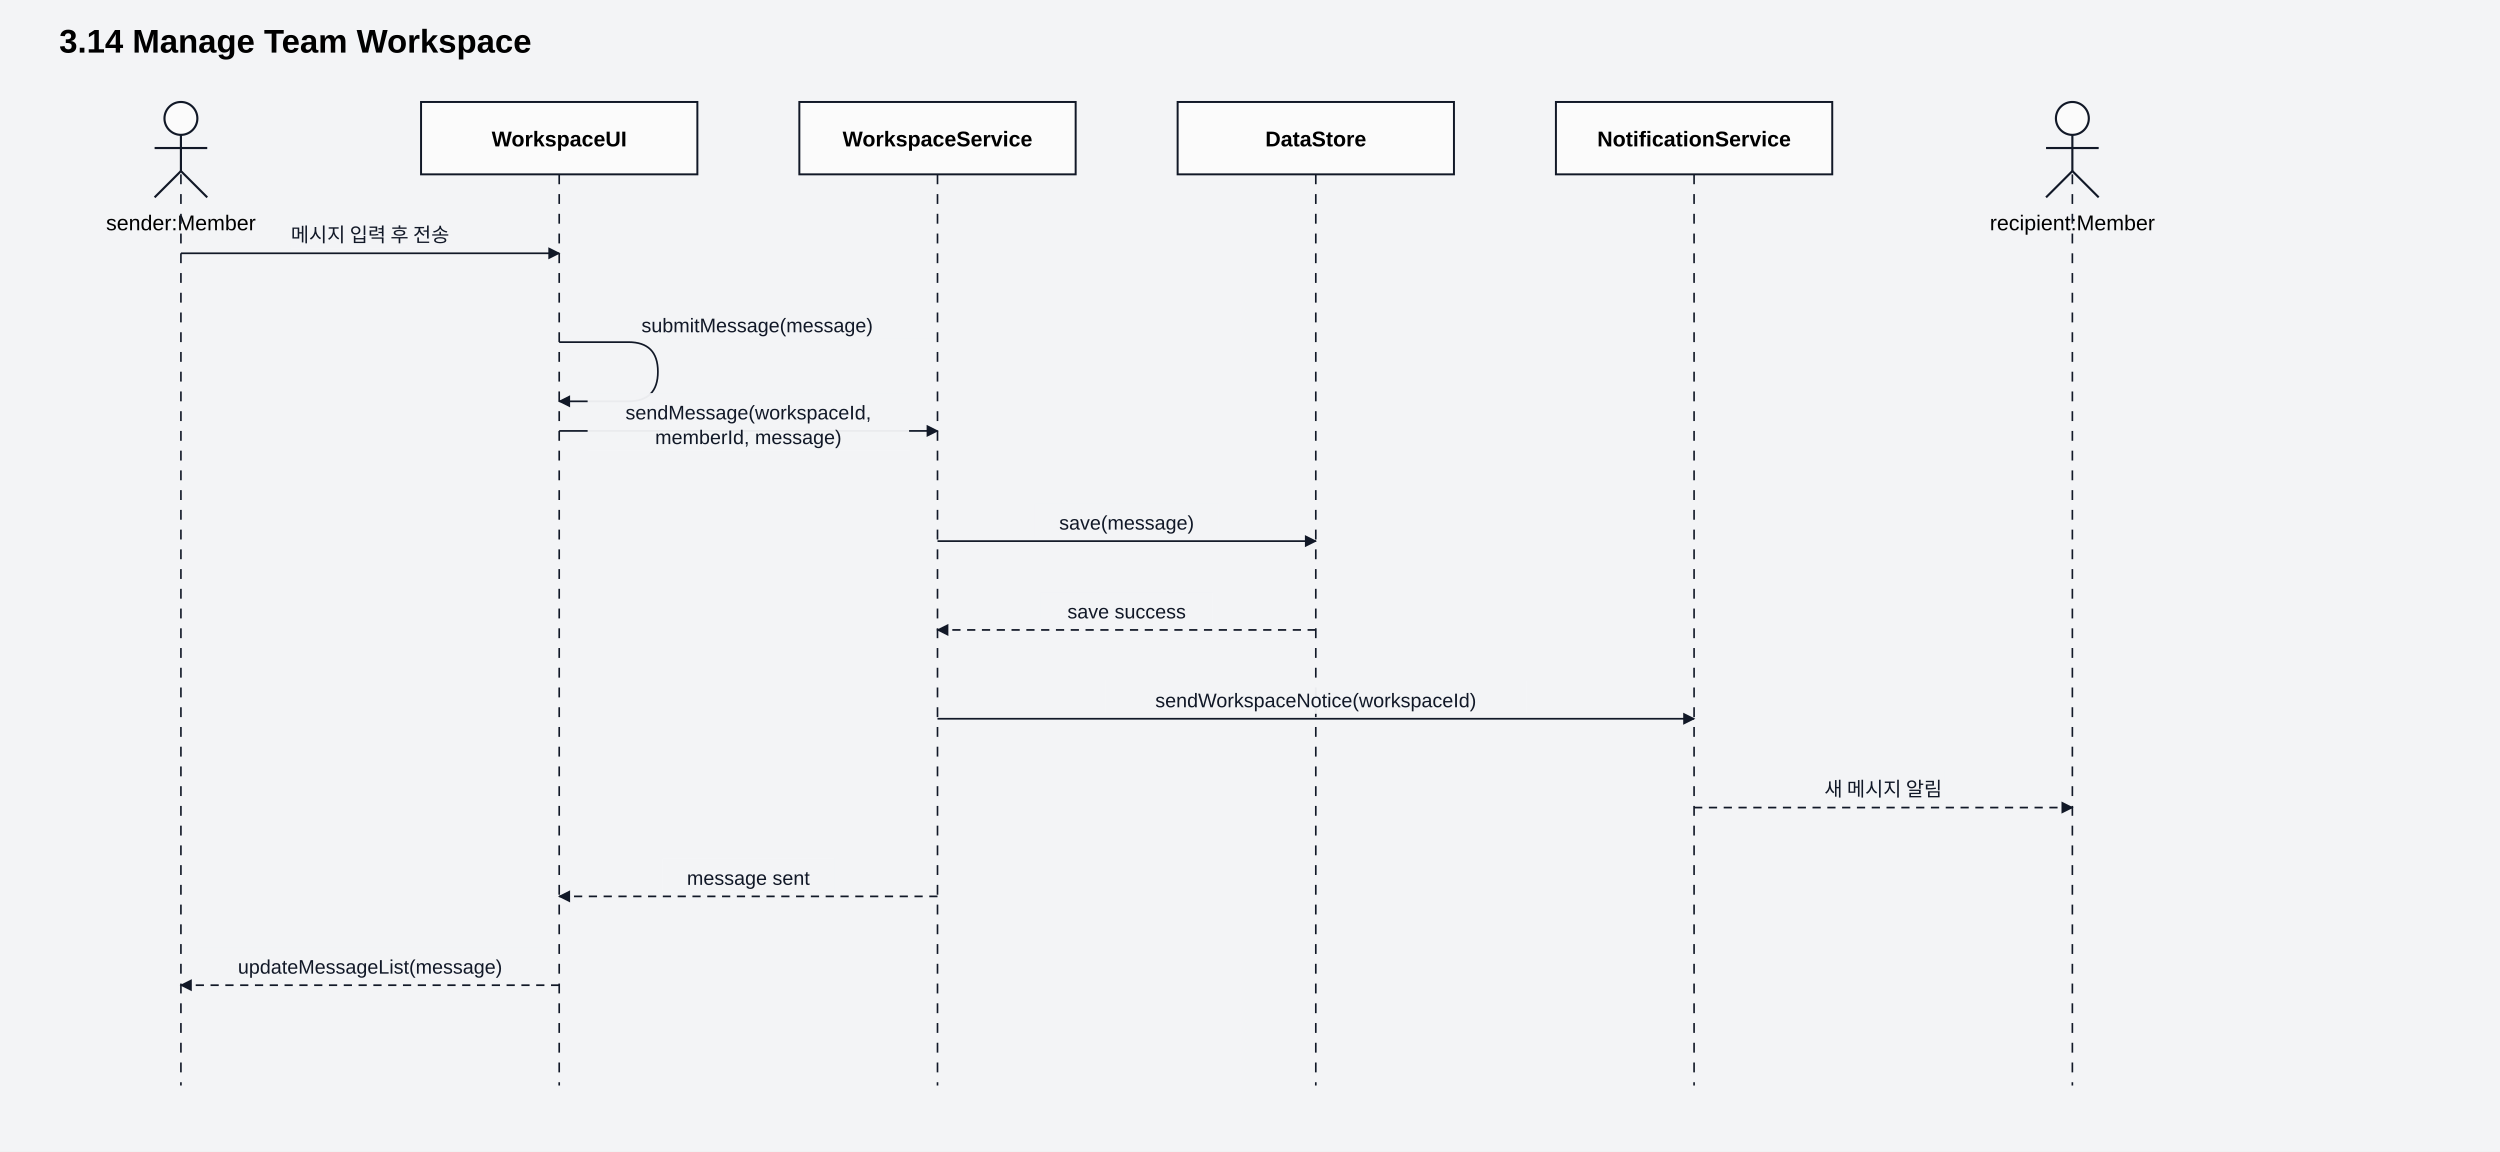
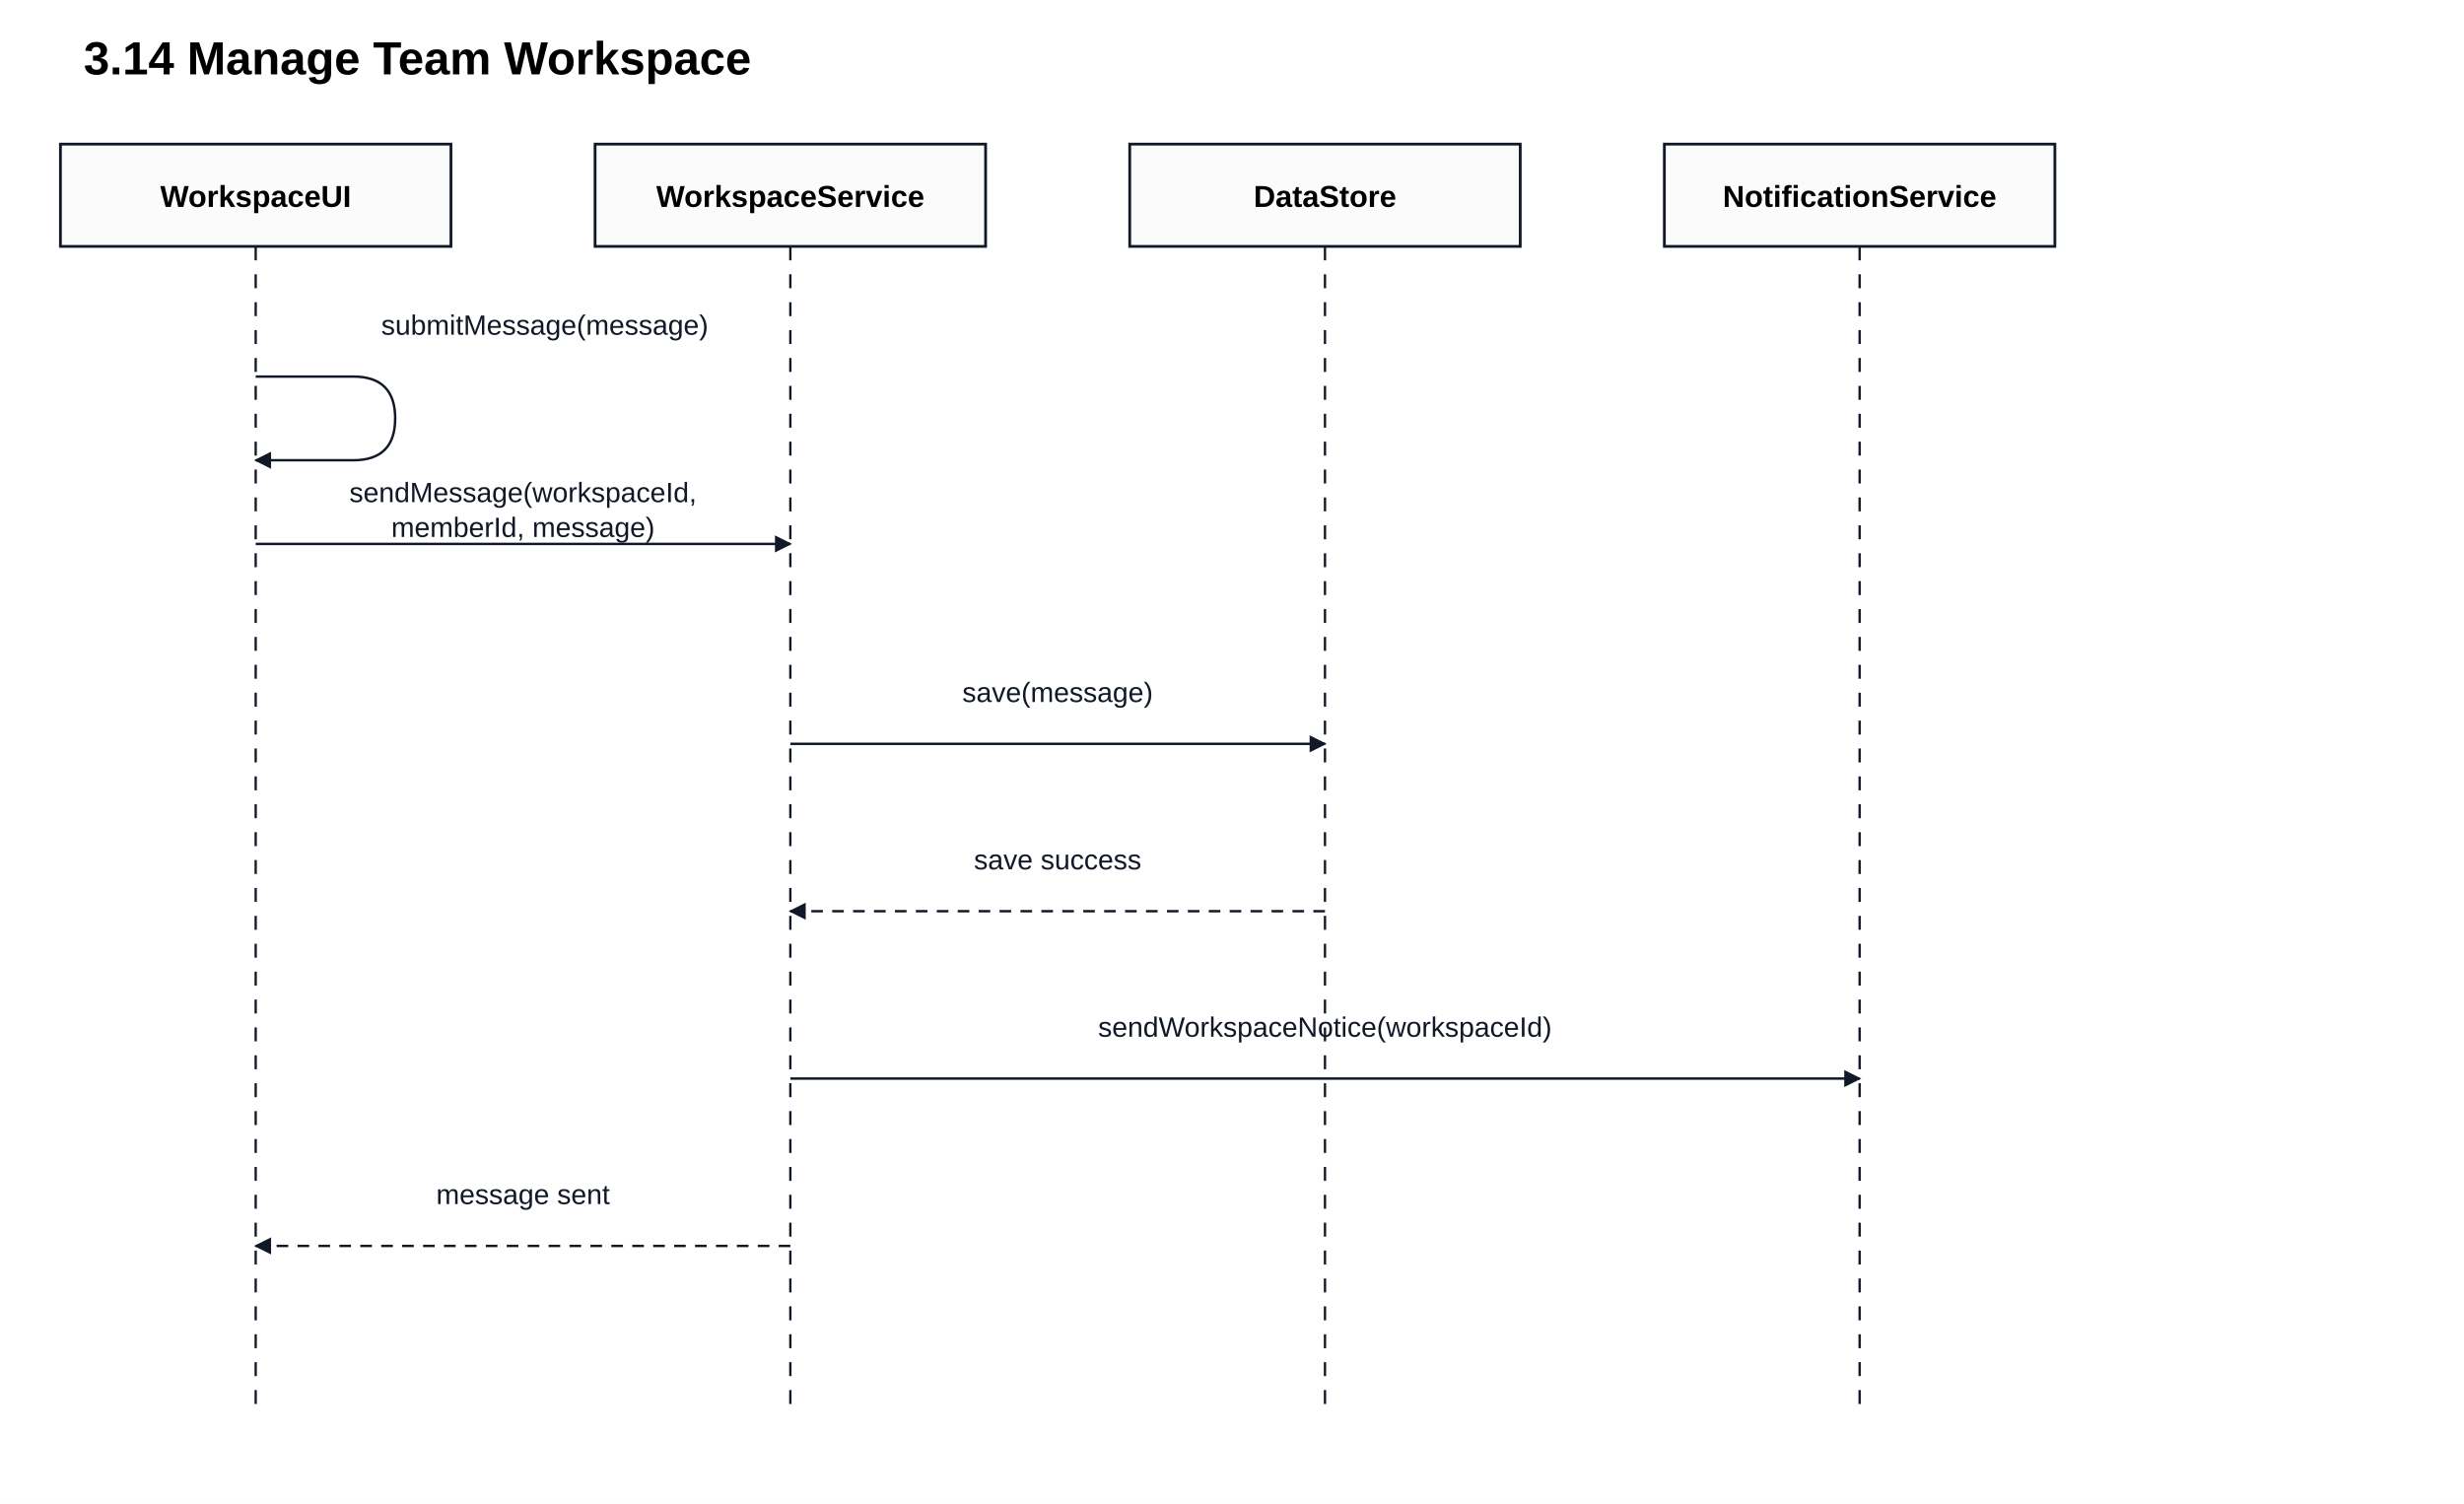
- <svg xmlns="http://www.w3.org/2000/svg" width="1520" height="700" viewBox="0 0 1520 700">
+ <svg xmlns="http://www.w3.org/2000/svg" width="1060" height="647" viewBox="0 0 1060 647">
  <defs>
    <marker id="arrow" viewBox="0 0 10 10" refX="9" refY="5" markerWidth="7" markerHeight="7" orient="auto">
      <path d="M0 0 L10 5 L0 10 z" fill="#111827" />
    </marker>
    <marker id="hollowArrow" viewBox="0 0 10 10" refX="9" refY="5" markerWidth="7" markerHeight="7" orient="auto">
      <path d="M0 0 L10 5 L0 10 z" fill="#fbfbfb" stroke="#111827" />
    </marker>
    <marker id="diamond" viewBox="0 0 16 10" refX="1" refY="5" markerWidth="11" markerHeight="9" orient="auto">
      <path d="M1 5 L8 1 L15 5 L8 9 z" fill="#111827" stroke="#111827" />
    </marker>
  </defs>
-   <rect width="100%" height="100%" fill="#f3f4f6" />
+   <rect width="100%" height="100%" fill="#ffffff" />
  <text x="36" y="32" font-family="Arial, sans-serif" font-size="20" font-weight="700">3.14 Manage Team Workspace</text>
-   <circle cx="110" cy="72" r="10" fill="#fbfbfb" stroke="#111827" stroke-width="1.3" />
-   <line x1="110" y1="82" x2="110" y2="104" stroke="#111827" stroke-width="1.3" />
-   <line x1="94" y1="90" x2="126" y2="90" stroke="#111827" stroke-width="1.3" />
-   <line x1="110" y1="104" x2="94" y2="120" stroke="#111827" stroke-width="1.3" />
-   <line x1="110" y1="104" x2="126" y2="120" stroke="#111827" stroke-width="1.3" />
-   <text x="110" y="140" text-anchor="middle" font-family="Arial, sans-serif" font-size="13">sender:Member</text>
-   <line x1="110" y1="106" x2="110" y2="660" stroke="#111827" stroke-width="1" stroke-dasharray="6 6" />
+   <rect x="26" y="62" width="168" height="44" fill="#fbfbfb" stroke="#111827" stroke-width="1.2" />
+   <text x="110" y="89" text-anchor="middle" font-family="Arial, sans-serif" font-size="13" font-weight="700">WorkspaceUI</text>
+   <line x1="110" y1="106" x2="110" y2="607" stroke="#111827" stroke-width="1" stroke-dasharray="6 6" />
  <rect x="256" y="62" width="168" height="44" fill="#fbfbfb" stroke="#111827" stroke-width="1.2" />
-   <text x="340" y="89" text-anchor="middle" font-family="Arial, sans-serif" font-size="13" font-weight="700">WorkspaceUI</text>
-   <line x1="340" y1="106" x2="340" y2="660" stroke="#111827" stroke-width="1" stroke-dasharray="6 6" />
+   <text x="340" y="89" text-anchor="middle" font-family="Arial, sans-serif" font-size="13" font-weight="700">WorkspaceService</text>
+   <line x1="340" y1="106" x2="340" y2="607" stroke="#111827" stroke-width="1" stroke-dasharray="6 6" />
  <rect x="486" y="62" width="168" height="44" fill="#fbfbfb" stroke="#111827" stroke-width="1.2" />
-   <text x="570" y="89" text-anchor="middle" font-family="Arial, sans-serif" font-size="13" font-weight="700">WorkspaceService</text>
-   <line x1="570" y1="106" x2="570" y2="660" stroke="#111827" stroke-width="1" stroke-dasharray="6 6" />
+   <text x="570" y="89" text-anchor="middle" font-family="Arial, sans-serif" font-size="13" font-weight="700">DataStore</text>
+   <line x1="570" y1="106" x2="570" y2="607" stroke="#111827" stroke-width="1" stroke-dasharray="6 6" />
  <rect x="716" y="62" width="168" height="44" fill="#fbfbfb" stroke="#111827" stroke-width="1.2" />
-   <text x="800" y="89" text-anchor="middle" font-family="Arial, sans-serif" font-size="13" font-weight="700">DataStore</text>
-   <line x1="800" y1="106" x2="800" y2="660" stroke="#111827" stroke-width="1" stroke-dasharray="6 6" />
-   <rect x="946" y="62" width="168" height="44" fill="#fbfbfb" stroke="#111827" stroke-width="1.2" />
-   <text x="1030" y="89" text-anchor="middle" font-family="Arial, sans-serif" font-size="13" font-weight="700">NotificationService</text>
-   <line x1="1030" y1="106" x2="1030" y2="660" stroke="#111827" stroke-width="1" stroke-dasharray="6 6" />
-   <circle cx="1260" cy="72" r="10" fill="#fbfbfb" stroke="#111827" stroke-width="1.3" />
-   <line x1="1260" y1="82" x2="1260" y2="104" stroke="#111827" stroke-width="1.3" />
-   <line x1="1244" y1="90" x2="1276" y2="90" stroke="#111827" stroke-width="1.3" />
-   <line x1="1260" y1="104" x2="1244" y2="120" stroke="#111827" stroke-width="1.3" />
-   <line x1="1260" y1="104" x2="1276" y2="120" stroke="#111827" stroke-width="1.3" />
-   <text x="1260" y="140" text-anchor="middle" font-family="Arial, sans-serif" font-size="13">recipient:Member</text>
-   <line x1="1260" y1="106" x2="1260" y2="660" stroke="#111827" stroke-width="1" stroke-dasharray="6 6" />
-   <line x1="110" y1="154" x2="340" y2="154" stroke="#111827" stroke-width="1.05" marker-end="url(#arrow)" />
-   <rect x="176.42" y="131" width="97.16" height="20" fill="#f3f4f6" opacity="0.96" />
-   <text x="225" y="147" text-anchor="middle" font-family="Arial, sans-serif" font-size="12" font-weight="400" fill="#111827">메시지 입력 후 전송</text>
-   <path d="M340 208 h42 q18 0 18 18 q0 18 -18 18 h-42" fill="none" stroke="#111827" stroke-width="1.05" marker-end="url(#arrow)" />
-   <rect x="387" y="186" width="180.32" height="20" fill="#f3f4f6" opacity="0.96" />
-   <text x="390" y="202" text-anchor="start" font-family="Arial, sans-serif" font-size="12" font-weight="400" fill="#111827">submitMessage(message)</text>
-   <line x1="340" y1="262" x2="570" y2="262" stroke="#111827" stroke-width="1.05" marker-end="url(#arrow)" />
-   <rect x="357.28" y="239" width="195.44" height="35" fill="#f3f4f6" opacity="0.96" />
-   <text x="455" y="255" text-anchor="middle" font-family="Arial, sans-serif" font-size="12" font-weight="400" fill="#111827">sendMessage(workspaceId,</text>
-   <text x="455" y="270" text-anchor="middle" font-family="Arial, sans-serif" font-size="12" font-weight="400" fill="#111827">memberId, message)</text>
-   <line x1="570" y1="329" x2="800" y2="329" stroke="#111827" stroke-width="1.05" marker-end="url(#arrow)" />
-   <rect x="628.86" y="306" width="112.28" height="20" fill="#f3f4f6" opacity="0.96" />
-   <text x="685" y="322" text-anchor="middle" font-family="Arial, sans-serif" font-size="12" font-weight="400" fill="#111827">save(message)</text>
-   <line x1="800" y1="383" x2="570" y2="383" stroke="#111827" stroke-width="1.05" marker-end="url(#arrow)" stroke-dasharray="5 4" />
-   <rect x="632.64" y="360" width="104.72" height="20" fill="#f3f4f6" opacity="0.96" />
-   <text x="685" y="376" text-anchor="middle" font-family="Arial, sans-serif" font-size="12" font-weight="400" fill="#111827">save success</text>
-   <line x1="570" y1="437" x2="1030" y2="437" stroke="#111827" stroke-width="1.05" marker-end="url(#arrow)" />
-   <rect x="672.04" y="414" width="255.92" height="20" fill="#f3f4f6" opacity="0.96" />
-   <text x="800" y="430" text-anchor="middle" font-family="Arial, sans-serif" font-size="12" font-weight="400" fill="#111827">sendWorkspaceNotice(workspaceId)</text>
-   <line x1="1030" y1="491" x2="1260" y2="491" stroke="#111827" stroke-width="1.05" marker-end="url(#arrow)" stroke-dasharray="5 4" />
-   <rect x="1107.76" y="468" width="74.48" height="20" fill="#f3f4f6" opacity="0.96" />
-   <text x="1145" y="484" text-anchor="middle" font-family="Arial, sans-serif" font-size="12" font-weight="400" fill="#111827">새 메시지 알림</text>
-   <line x1="570" y1="545" x2="340" y2="545" stroke="#111827" stroke-width="1.05" marker-end="url(#arrow)" stroke-dasharray="5 4" />
-   <rect x="402.64" y="522" width="104.72" height="20" fill="#f3f4f6" opacity="0.96" />
-   <text x="455" y="538" text-anchor="middle" font-family="Arial, sans-serif" font-size="12" font-weight="400" fill="#111827">message sent</text>
-   <line x1="340" y1="599" x2="110" y2="599" stroke="#111827" stroke-width="1.05" marker-end="url(#arrow)" stroke-dasharray="5 4" />
-   <rect x="119.72" y="576" width="210.56" height="20" fill="#f3f4f6" opacity="0.96" />
-   <text x="225" y="592" text-anchor="middle" font-family="Arial, sans-serif" font-size="12" font-weight="400" fill="#111827">updateMessageList(message)</text>
+   <text x="800" y="89" text-anchor="middle" font-family="Arial, sans-serif" font-size="13" font-weight="700">NotificationService</text>
+   <line x1="800" y1="106" x2="800" y2="607" stroke="#111827" stroke-width="1" stroke-dasharray="6 6" />
+   <path d="M110 162 h42 q18 0 18 18 q0 18 -18 18 h-42" fill="none" stroke="#111827" stroke-width="1.05" marker-end="url(#arrow)" />
+   <text x="164" y="144" text-anchor="start" font-family="Arial, sans-serif" font-size="12" font-weight="400" fill="#111827">submitMessage(message)</text>
+   <line x1="110" y1="234" x2="340" y2="234" stroke="#111827" stroke-width="1.05" marker-end="url(#arrow)" />
+   <text x="225" y="216" text-anchor="middle" font-family="Arial, sans-serif" font-size="12" font-weight="400" fill="#111827">sendMessage(workspaceId,</text>
+   <text x="225" y="231" text-anchor="middle" font-family="Arial, sans-serif" font-size="12" font-weight="400" fill="#111827">memberId, message)</text>
+   <line x1="340" y1="320" x2="570" y2="320" stroke="#111827" stroke-width="1.05" marker-end="url(#arrow)" />
+   <text x="455" y="302" text-anchor="middle" font-family="Arial, sans-serif" font-size="12" font-weight="400" fill="#111827">save(message)</text>
+   <line x1="570" y1="392" x2="340" y2="392" stroke="#111827" stroke-width="1.05" marker-end="url(#arrow)" stroke-dasharray="5 4" />
+   <text x="455" y="374" text-anchor="middle" font-family="Arial, sans-serif" font-size="12" font-weight="400" fill="#111827">save success</text>
+   <line x1="340" y1="464" x2="800" y2="464" stroke="#111827" stroke-width="1.05" marker-end="url(#arrow)" />
+   <text x="570" y="446" text-anchor="middle" font-family="Arial, sans-serif" font-size="12" font-weight="400" fill="#111827">sendWorkspaceNotice(workspaceId)</text>
+   <line x1="340" y1="536" x2="110" y2="536" stroke="#111827" stroke-width="1.05" marker-end="url(#arrow)" stroke-dasharray="5 4" />
+   <text x="225" y="518" text-anchor="middle" font-family="Arial, sans-serif" font-size="12" font-weight="400" fill="#111827">message sent</text>
</svg>
